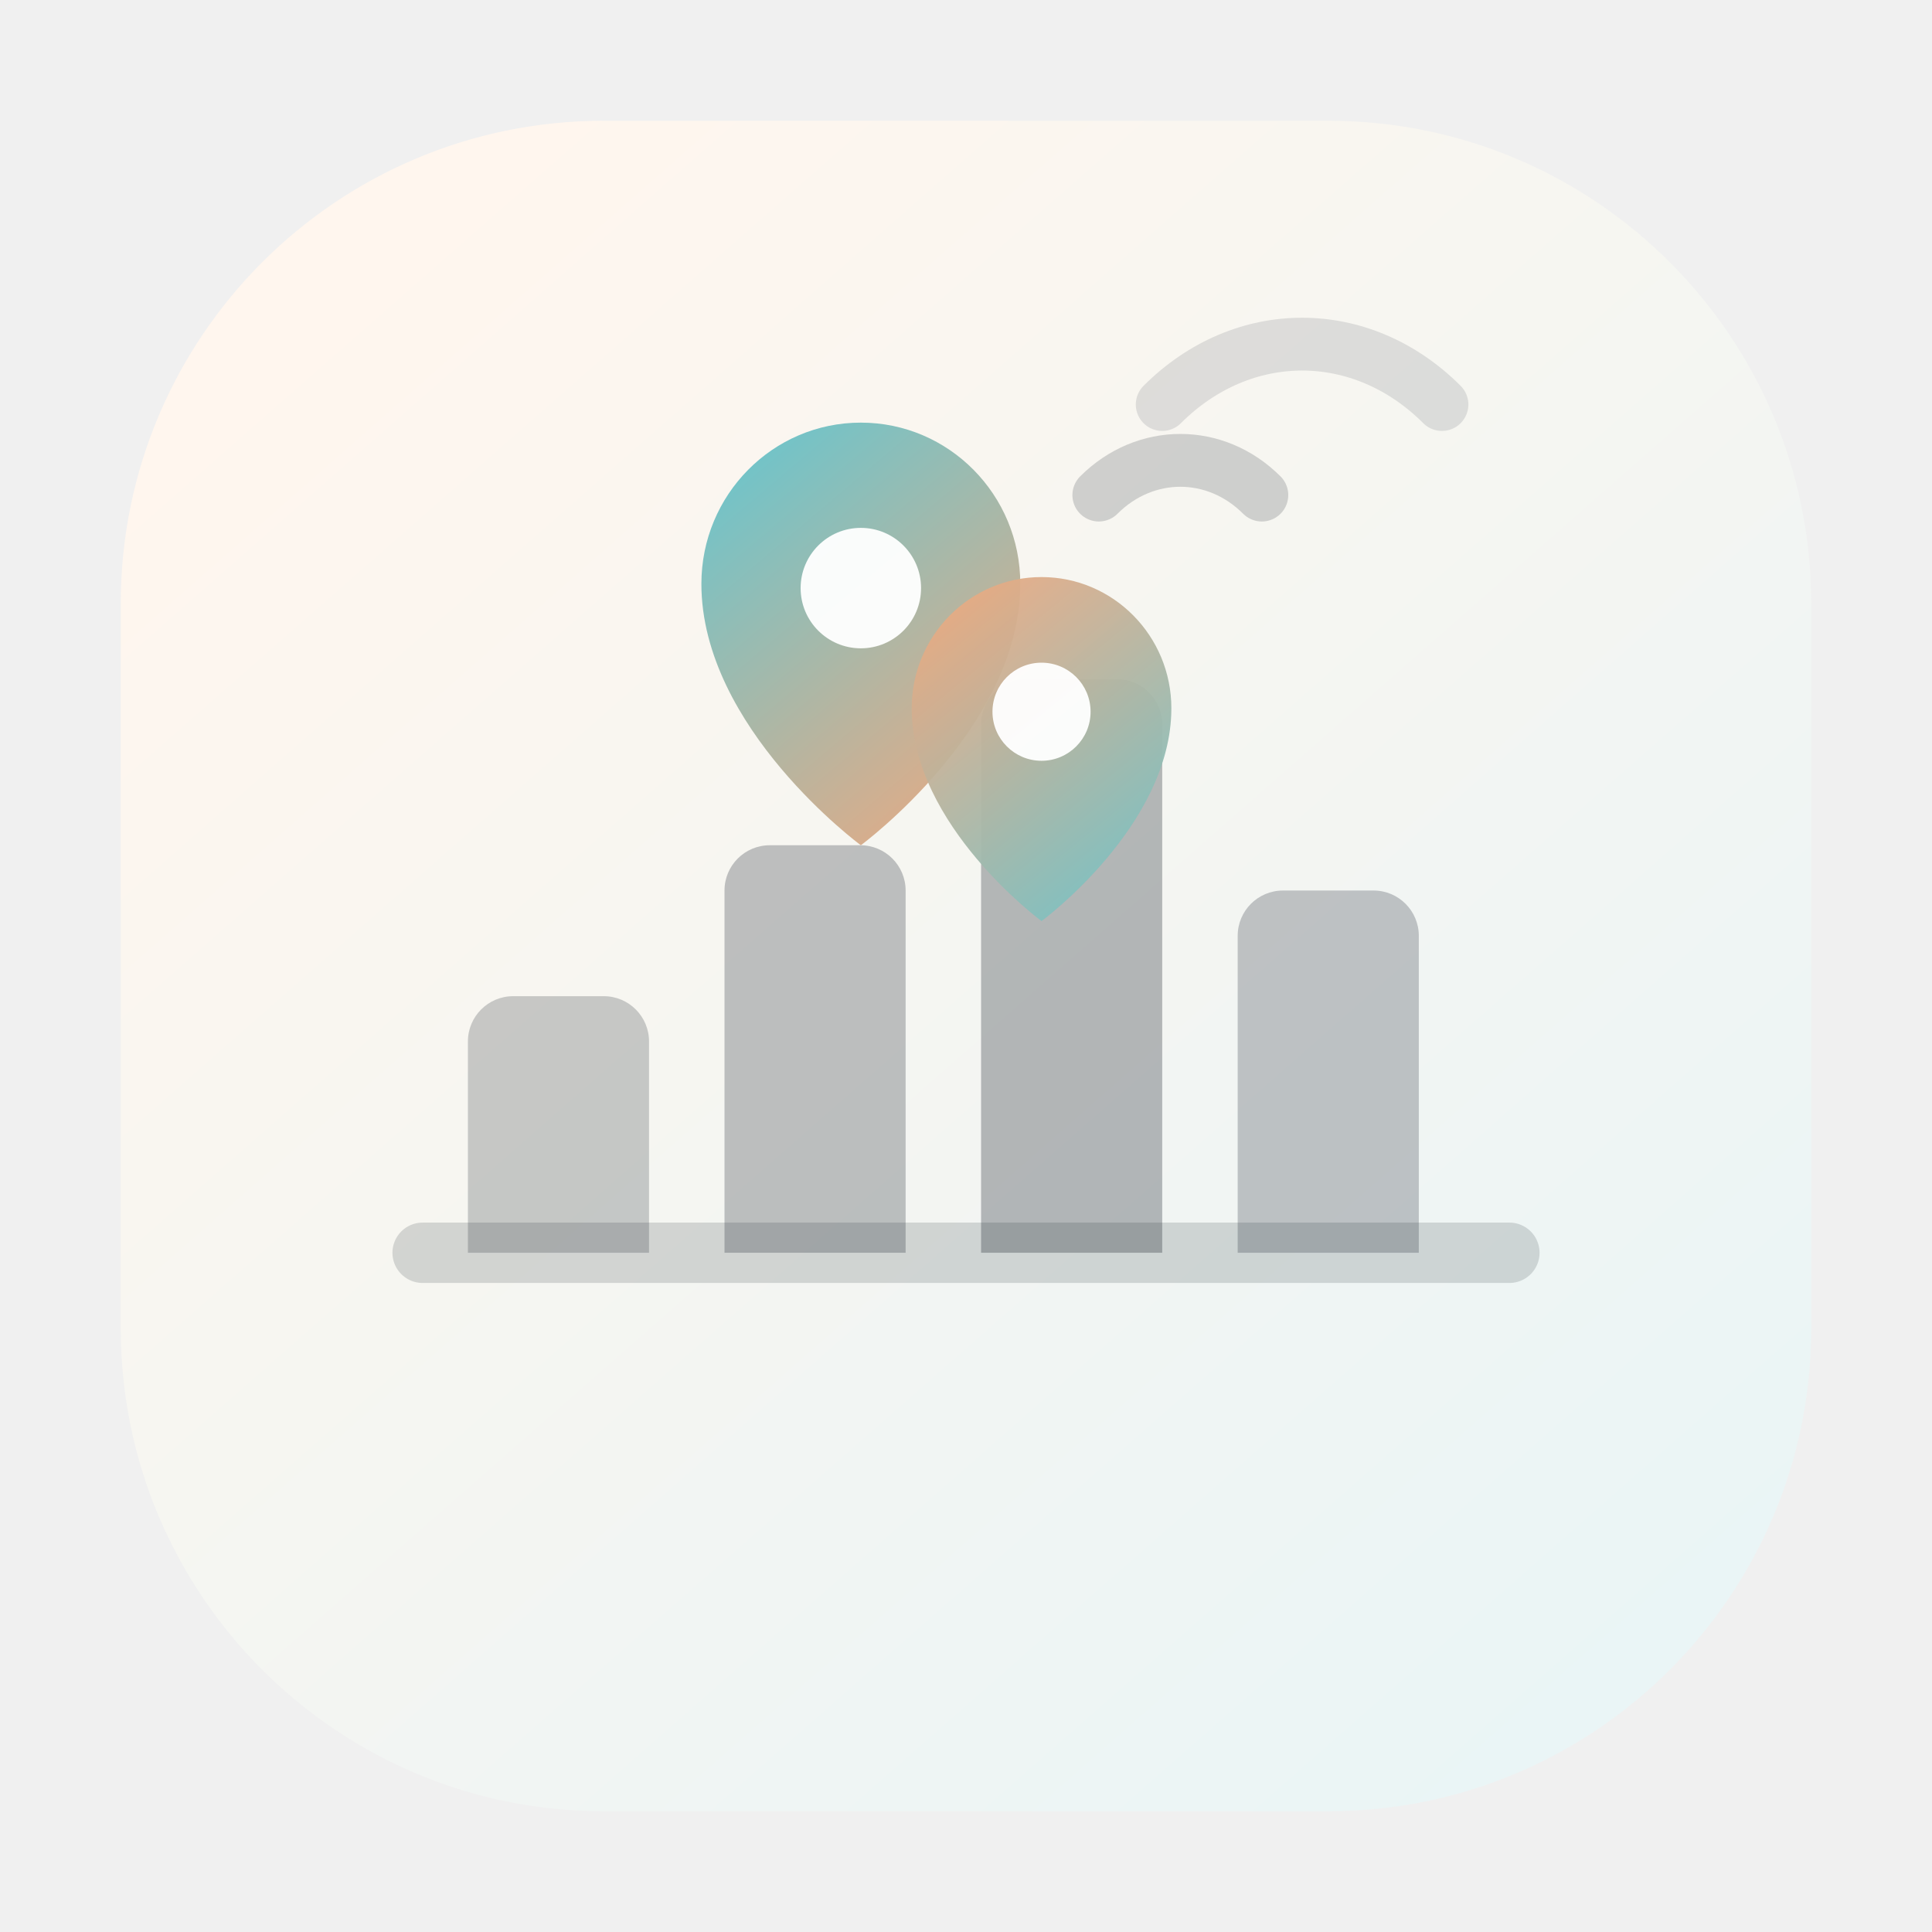
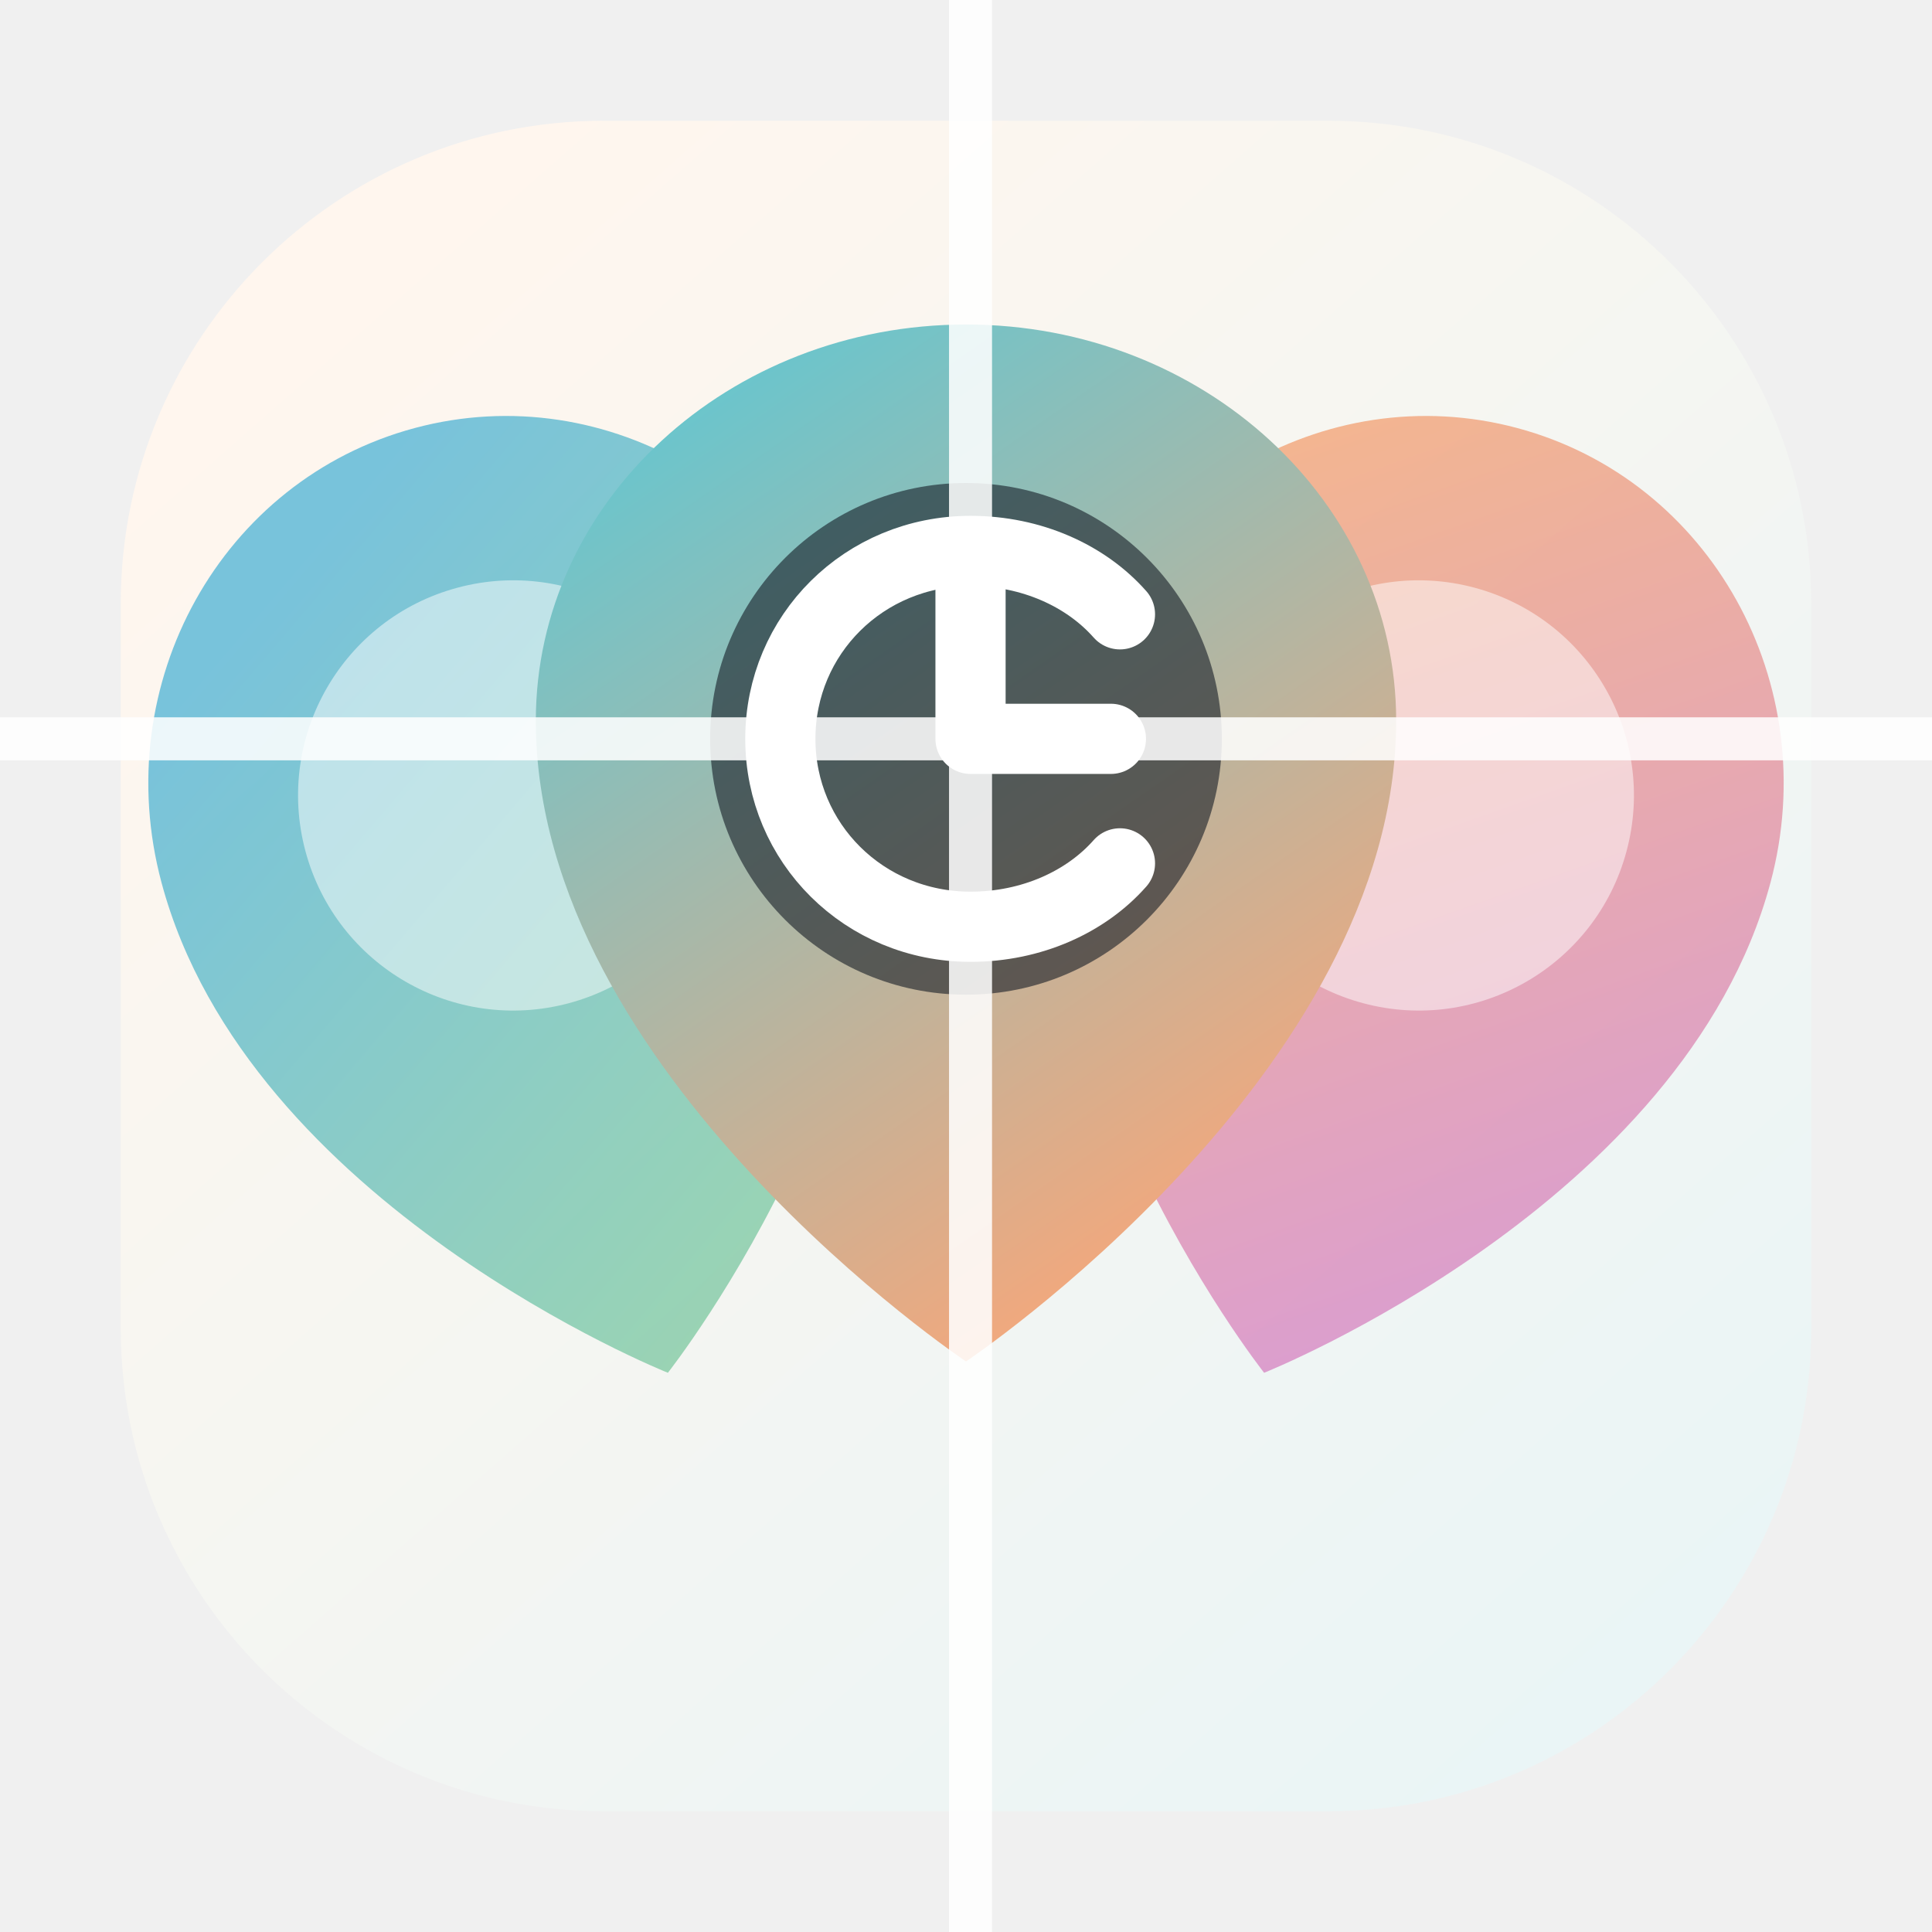
<svg xmlns="http://www.w3.org/2000/svg" width="128" height="128" viewBox="0 0 128 128" fill="none">
  <rect x="8" y="8" width="112" height="112" rx="32" fill="url(#bg)" />
-   <path d="M28 83H100" stroke="#18202B" stroke-opacity="0.16" stroke-width="4" stroke-linecap="round" />
-   <path d="M31 83V69C31 67.343 32.343 66 34 66H40C41.657 66 43 67.343 43 69V83" fill="#18202B" fill-opacity="0.22" />
-   <path d="M48 83V59C48 57.343 49.343 56 51 56H57C58.657 56 60 57.343 60 59V83" fill="#18202B" fill-opacity="0.26" />
-   <path d="M65 83V48C65 46.343 66.343 45 68 45H74C75.657 45 77 46.343 77 48V83" fill="#18202B" fill-opacity="0.3" />
-   <path d="M82 83V62C82 60.343 83.343 59 85 59H91C92.657 59 94 60.343 94 62V83" fill="#18202B" fill-opacity="0.24" />
-   <path d="M46.469 38.683C46.469 32.783 51.198 28 57.033 28C62.867 28 67.597 32.783 67.597 38.683C67.597 48.23 57.033 56 57.033 56C57.033 56 46.469 48.23 46.469 38.683Z" fill="url(#pinA)" />
-   <circle cx="57.033" cy="38.963" r="3.99" fill="white" fill-opacity="0.95" />
-   <path d="M60.403 46.927C60.403 42.125 64.254 38.232 69.005 38.232C73.755 38.232 77.606 42.125 77.606 46.927C77.606 54.7 69.005 61.024 69.005 61.024C69.005 61.024 60.403 54.7 60.403 46.927Z" fill="url(#pinB)" fill-opacity="0.94" />
-   <circle cx="69.004" cy="47.154" r="3.25" fill="white" fill-opacity="0.95" />
-   <path d="M72.8 32.8C75.867 29.733 80.533 29.733 83.6 32.8" stroke="#18202B" stroke-opacity="0.18" stroke-width="3.5" stroke-linecap="round" />
-   <path d="M77 26.8C82.333 21.467 90.2 21.467 95.533 26.8" stroke="#18202B" stroke-opacity="0.12" stroke-width="3.5" stroke-linecap="round" />
+   <g transform="translate(64 50) scale(1.5) translate(-64 -44)">
+     <g transform="rotate(-15 44 45.8)">
+       <path d="M28 45.5C28 36.387 35.163 29 44 29C52.837 29 60 36.387 60 45.5C60 60.252 44 72.2 44 72.2C44 72.2 28 60.252 28 45.5Z" fill="url(#pinLeft)" fill-opacity="0.84" />
+       <circle cx="44" cy="45.8" r="9.5" fill="#FFFFFF" fill-opacity="0.5" />
+     </g>
+     <g transform="rotate(15 84 45.8)">
+       <path d="M68 45.5C68 36.387 75.163 29 84 29C92.837 29 100 36.387 100 45.5C100 60.252 84 72.2 84 72.2C84 72.2 68 60.252 68 45.5Z" fill="url(#pinRight)" fill-opacity="0.84" />
+       <circle cx="84" cy="45.8" r="9.5" fill="#FFFFFF" fill-opacity="0.5" />
+     </g>
+     <g>
+       <path d="M45 42.5C45 32.835 53.507 25 64 25C74.493 25 83 32.835 83 42.5C83 58.1 64 70.8 64 70.8C64 70.8 45 58.1 45 42.5Z" fill="url(#pinCenter)" />
+       <circle cx="64" cy="43.3" r="11.3" fill="#111821" fill-opacity="0.58" />
+       <path d="M64.2 8V120M8 43.3H120" stroke="white" stroke-opacity="0.86" stroke-width="1.9" stroke-linecap="round" />
+       <path d="M70.8 37.8C69.3 36.1 66.9 35 64.2 35C59.5 35 55.8 38.7 55.8 43.3C55.8 47.9 59.5 51.6 64.2 51.6C66.9 51.6 69.3 50.5 70.8 48.8" stroke="white" stroke-width="3.1" stroke-linecap="round" />
+       <path d="M64.2 36.3V43.3H70.4" stroke="white" stroke-width="3.1" stroke-linecap="round" stroke-linejoin="round" />
+     </g>
+   </g>
  <defs>
    <linearGradient id="bg" x1="24" y1="18" x2="110" y2="116" gradientUnits="userSpaceOnUse">
      <stop stop-color="#FFF6EE" />
      <stop offset="1" stop-color="#E9F5F6" />
    </linearGradient>
-     <linearGradient id="pinA" x1="48" y1="28" x2="70" y2="54" gradientUnits="userSpaceOnUse">
+     <linearGradient id="pinLeft" x1="36" y1="34" x2="58" y2="66" gradientUnits="userSpaceOnUse">
+       <stop stop-color="#5EB8D8" />
+       <stop offset="1" stop-color="#8CCEA4" />
+     </linearGradient>
+     <linearGradient id="pinRight" x1="71" y1="34" x2="93" y2="66" gradientUnits="userSpaceOnUse">
+       <stop stop-color="#F2A87D" />
+       <stop offset="1" stop-color="#D88EC6" />
+     </linearGradient>
+     <linearGradient id="pinCenter" x1="50" y1="28" x2="75" y2="64" gradientUnits="userSpaceOnUse">
      <stop stop-color="#66C6CF" />
      <stop offset="1" stop-color="#F2A87D" />
    </linearGradient>
-     <linearGradient id="pinB" x1="62" y1="38" x2="80" y2="60" gradientUnits="userSpaceOnUse">
-       <stop stop-color="#F2A87D" />
-       <stop offset="1" stop-color="#66C6CF" />
-     </linearGradient>
  </defs>
</svg>
